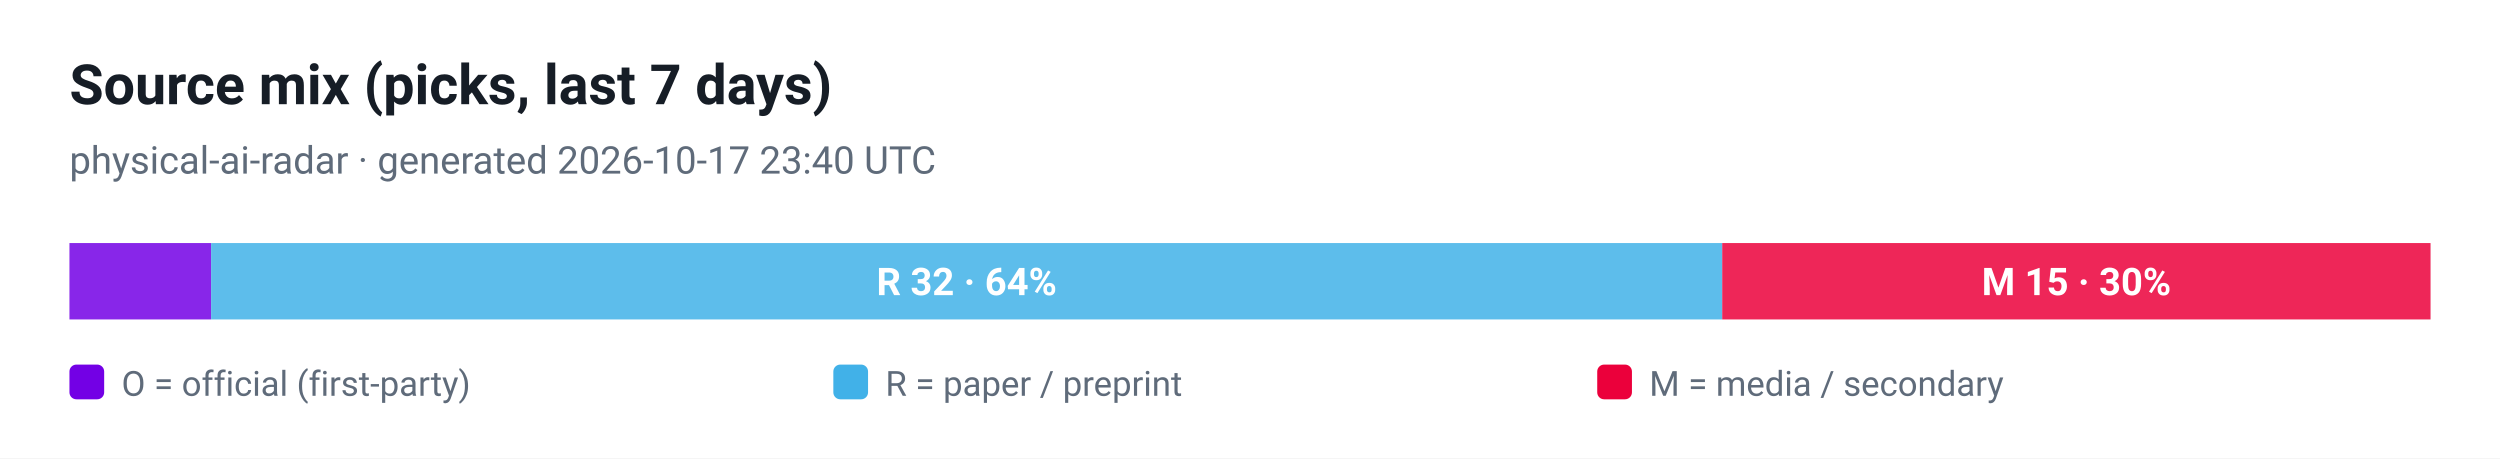
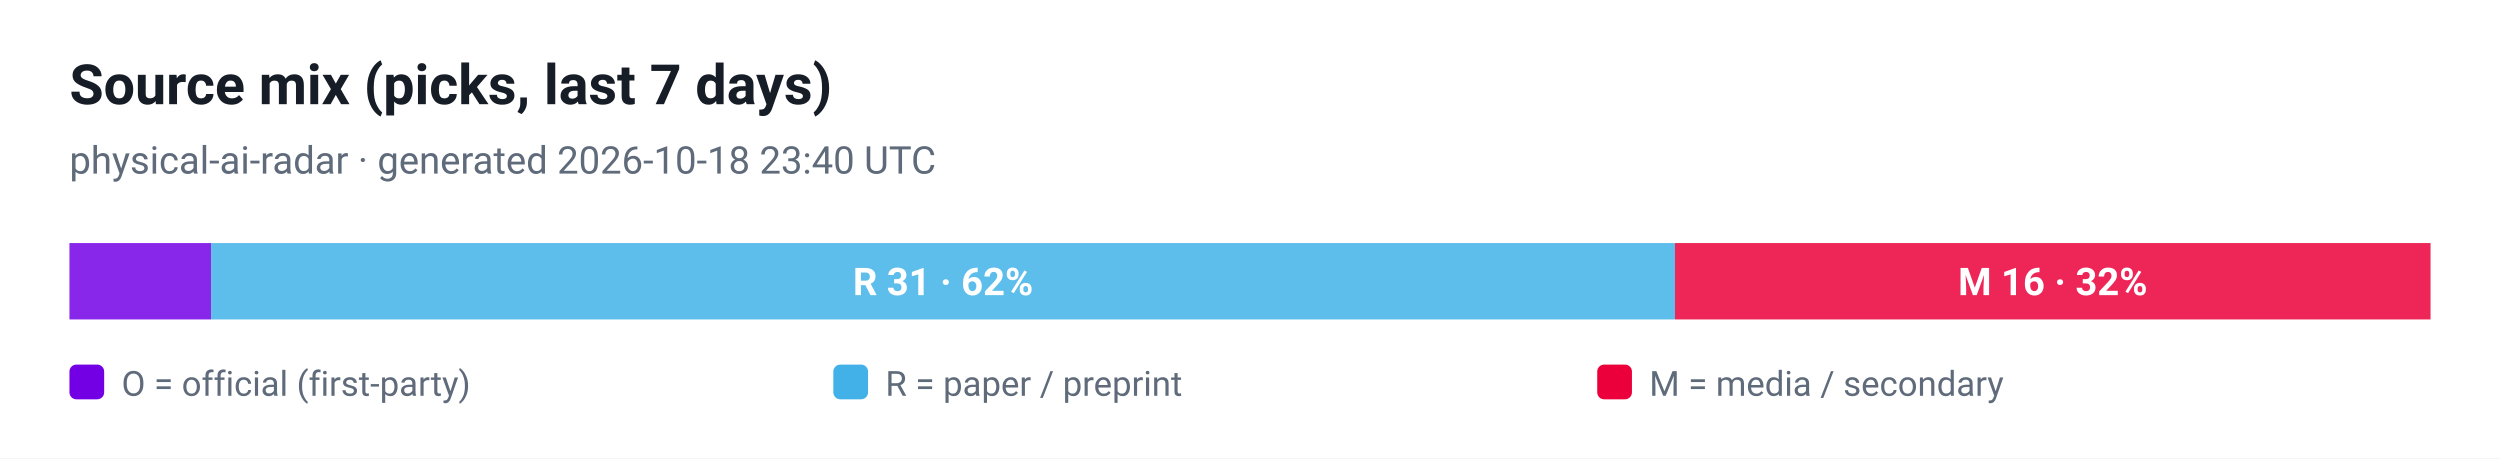
<svg xmlns="http://www.w3.org/2000/svg" viewBox="0 0 720 132" width="720" height="132" role="img" aria-label="Source mix (picks, last 7 days)">
  <style>
  .plate { fill: #ffffff }
  .ink { fill: #161d26 }
  .muted { fill: #5f6b7a }
  .grid { stroke: #e3e9ef }
  @media (prefers-color-scheme: dark) {
    .plate { fill: #0d1117 }
    .ink { fill: #e6edf3 }
    .muted { fill: #8b949e }
    .grid { stroke: #30363d }
  }
</style>
  <rect class="plate" width="720" height="132" />
  <text x="20" y="30" font-family="ui-sans-serif, -apple-system, 'Segoe UI', Roboto, Helvetica, Arial, sans-serif" font-size="16" font-weight="700" class="ink">Source mix (picks, last 7 days)</text>
-   <text x="20" y="50" font-family="ui-sans-serif, -apple-system, 'Segoe UI', Roboto, Helvetica, Arial, sans-serif" font-size="11" class="muted">physical-ai-radar · generated 2026-10-17 23:40 UTC</text>
+   <text x="20" y="50" font-family="ui-sans-serif, -apple-system, 'Segoe UI', Roboto, Helvetica, Arial, sans-serif" font-size="11" class="muted">physical-ai-radar · generated 2026-10-18 23:40 UTC</text>
  <rect x="20.0" y="70" width="40.8" height="22" fill="#7300e5" fill-opacity="0.85" />
-   <rect x="60.8" y="70" width="435.2" height="22" fill="#41b1e8" fill-opacity="0.85" />
-   <text x="278.4" y="85" text-anchor="middle" font-family="ui-sans-serif, -apple-system, 'Segoe UI', Roboto, Helvetica, Arial, sans-serif" font-size="11" font-weight="700" fill="#ffffff">R 32 · 64%</text>
-   <rect x="496.0" y="70" width="204.0" height="22" fill="#eb003b" fill-opacity="0.85" />
-   <text x="598.0" y="85" text-anchor="middle" font-family="ui-sans-serif, -apple-system, 'Segoe UI', Roboto, Helvetica, Arial, sans-serif" font-size="11" font-weight="700" fill="#ffffff">M 15 · 30%</text>
+   <rect x="60.8" y="70" width="421.6" height="22" fill="#41b1e8" fill-opacity="0.85" />
+   <text x="271.6" y="85" text-anchor="middle" font-family="ui-sans-serif, -apple-system, 'Segoe UI', Roboto, Helvetica, Arial, sans-serif" font-size="11" font-weight="700" fill="#ffffff">R 31 · 62%</text>
+   <rect x="482.4" y="70" width="217.6" height="22" fill="#eb003b" fill-opacity="0.85" />
+   <text x="591.2" y="85" text-anchor="middle" font-family="ui-sans-serif, -apple-system, 'Segoe UI', Roboto, Helvetica, Arial, sans-serif" font-size="11" font-weight="700" fill="#ffffff">M 16 · 32%</text>
  <rect x="20" y="105" width="10" height="10" rx="2" fill="#7300e5" />
  <text x="35" y="114" font-family="ui-sans-serif, -apple-system, 'Segoe UI', Roboto, Helvetica, Arial, sans-serif" font-size="10" fill="#5f6b7a">O = official (first-party)</text>
  <rect x="240" y="105" width="10" height="10" rx="2" fill="#41b1e8" />
  <text x="255" y="114" font-family="ui-sans-serif, -apple-system, 'Segoe UI', Roboto, Helvetica, Arial, sans-serif" font-size="10" fill="#5f6b7a">R = paper / preprint</text>
  <rect x="460" y="105" width="10" height="10" rx="2" fill="#eb003b" />
  <text x="475" y="114" font-family="ui-sans-serif, -apple-system, 'Segoe UI', Roboto, Helvetica, Arial, sans-serif" font-size="10" fill="#5f6b7a">M = media / secondary</text>
</svg>
